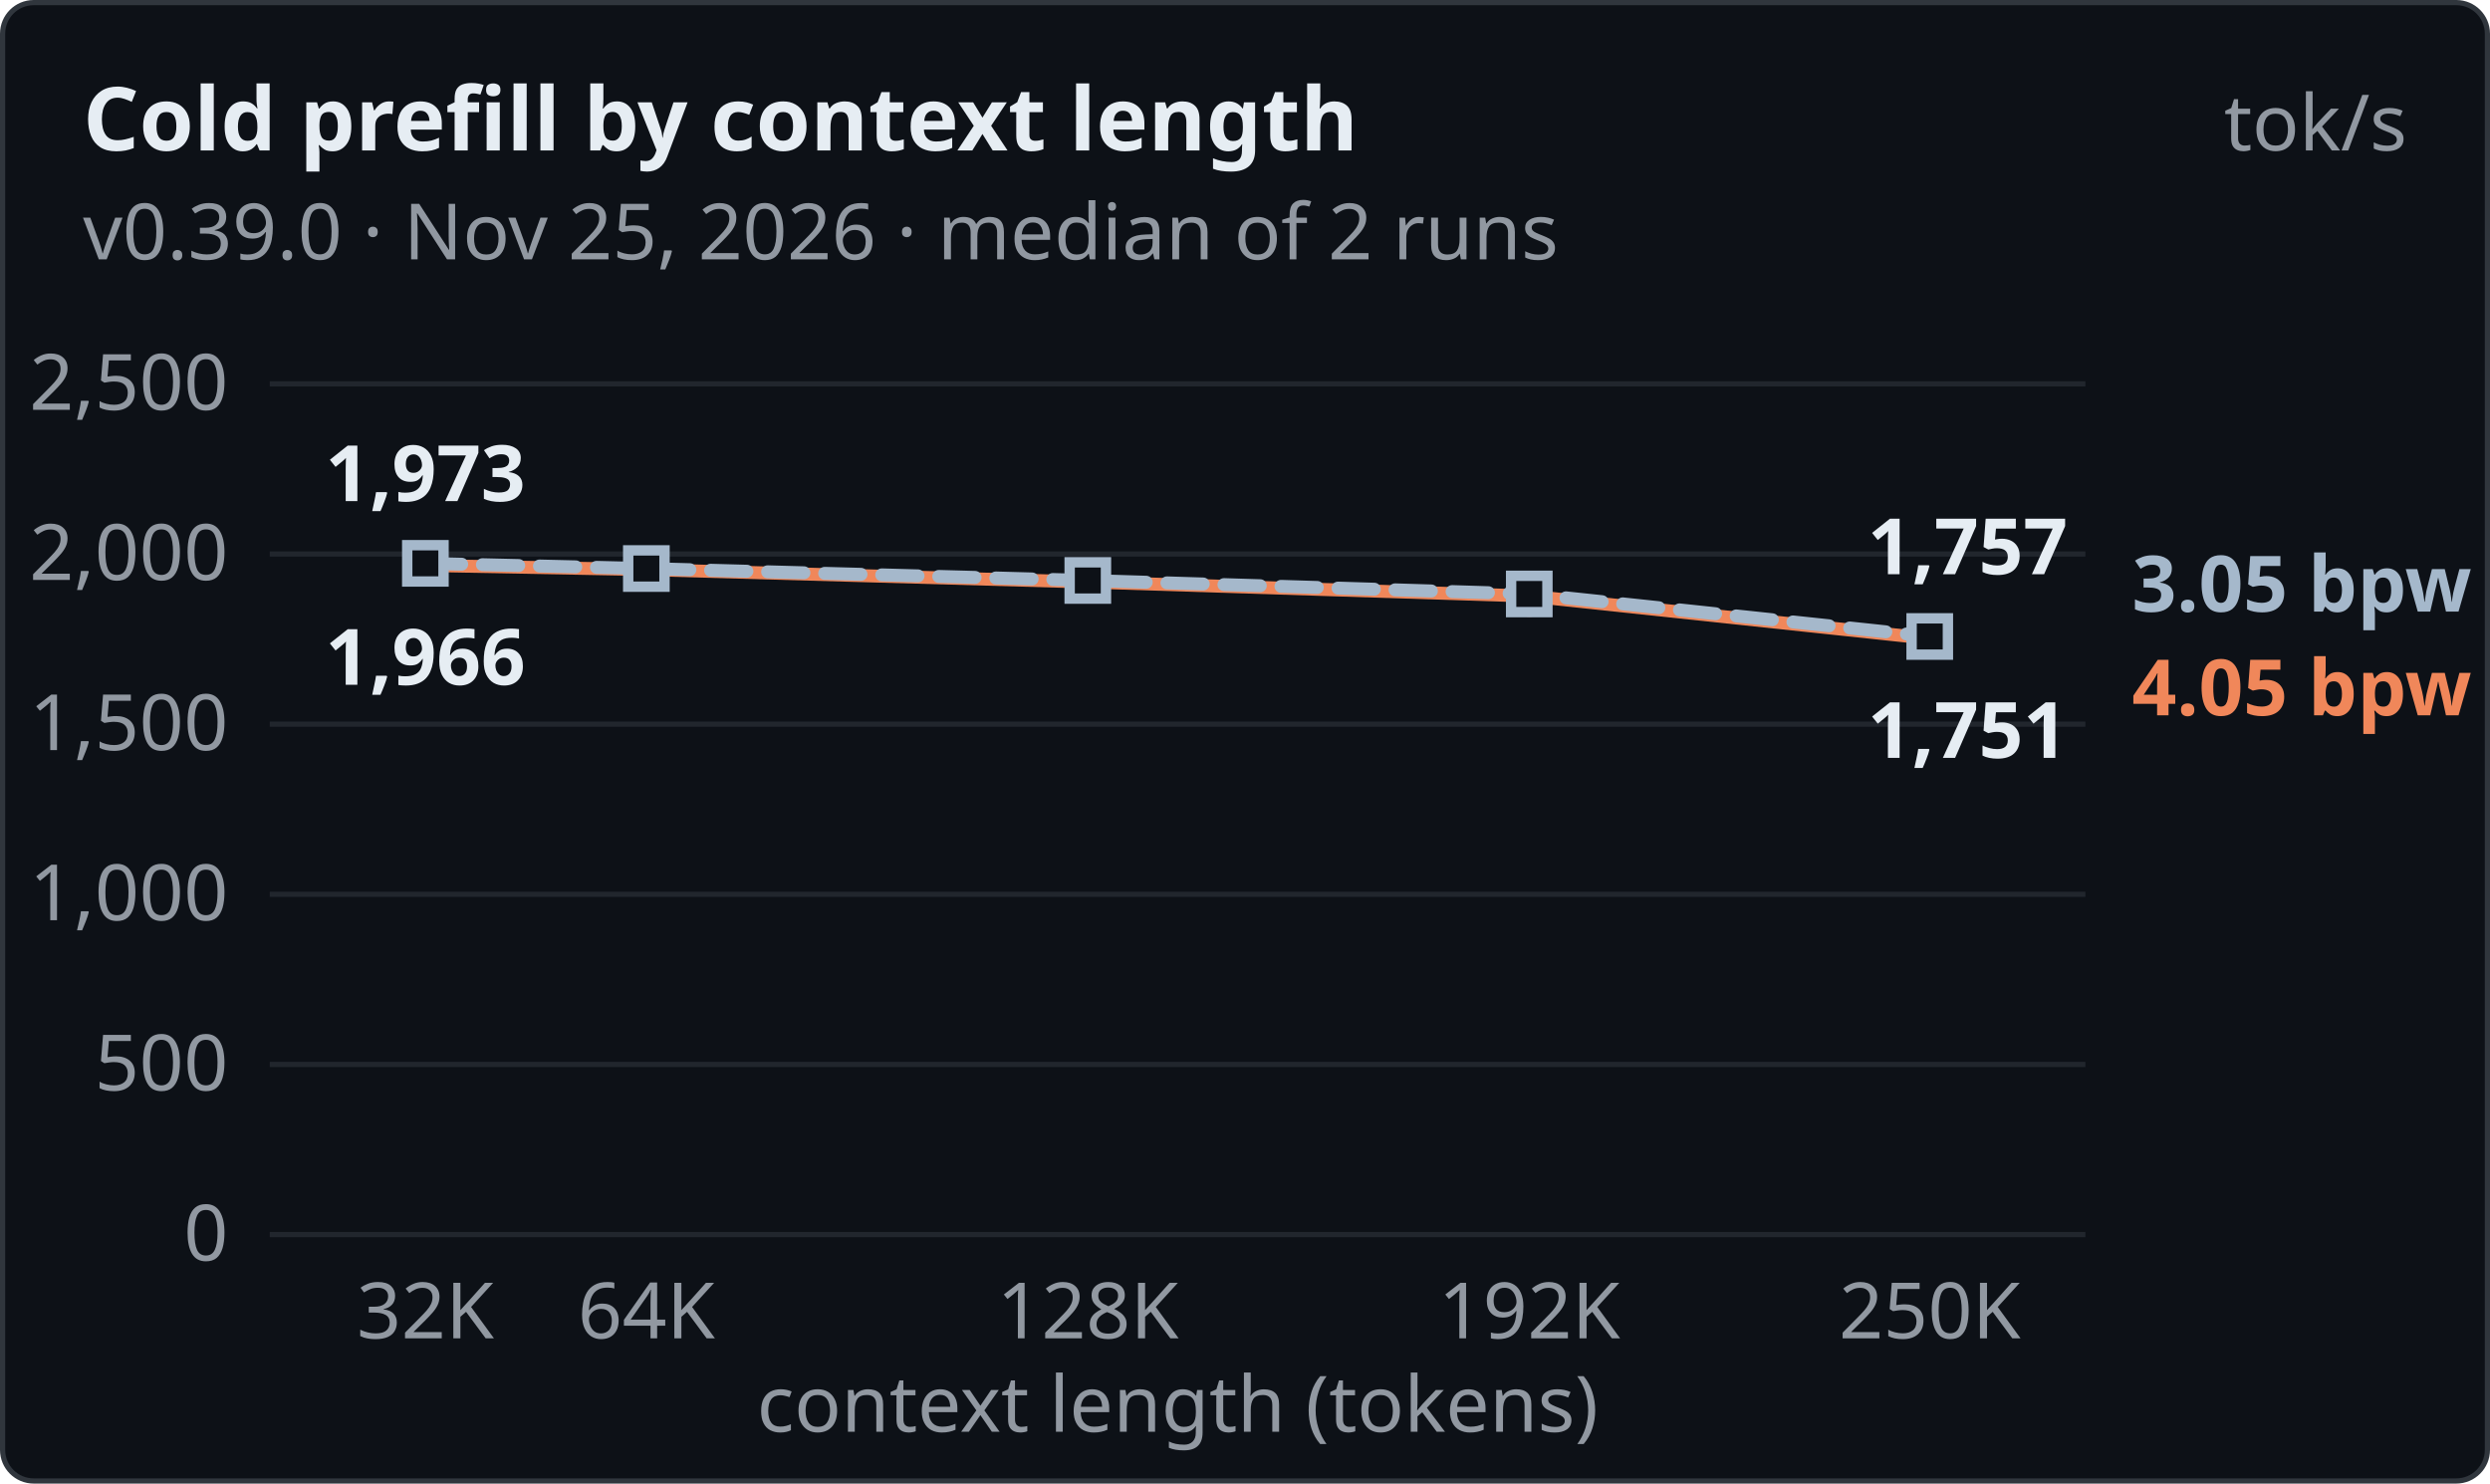
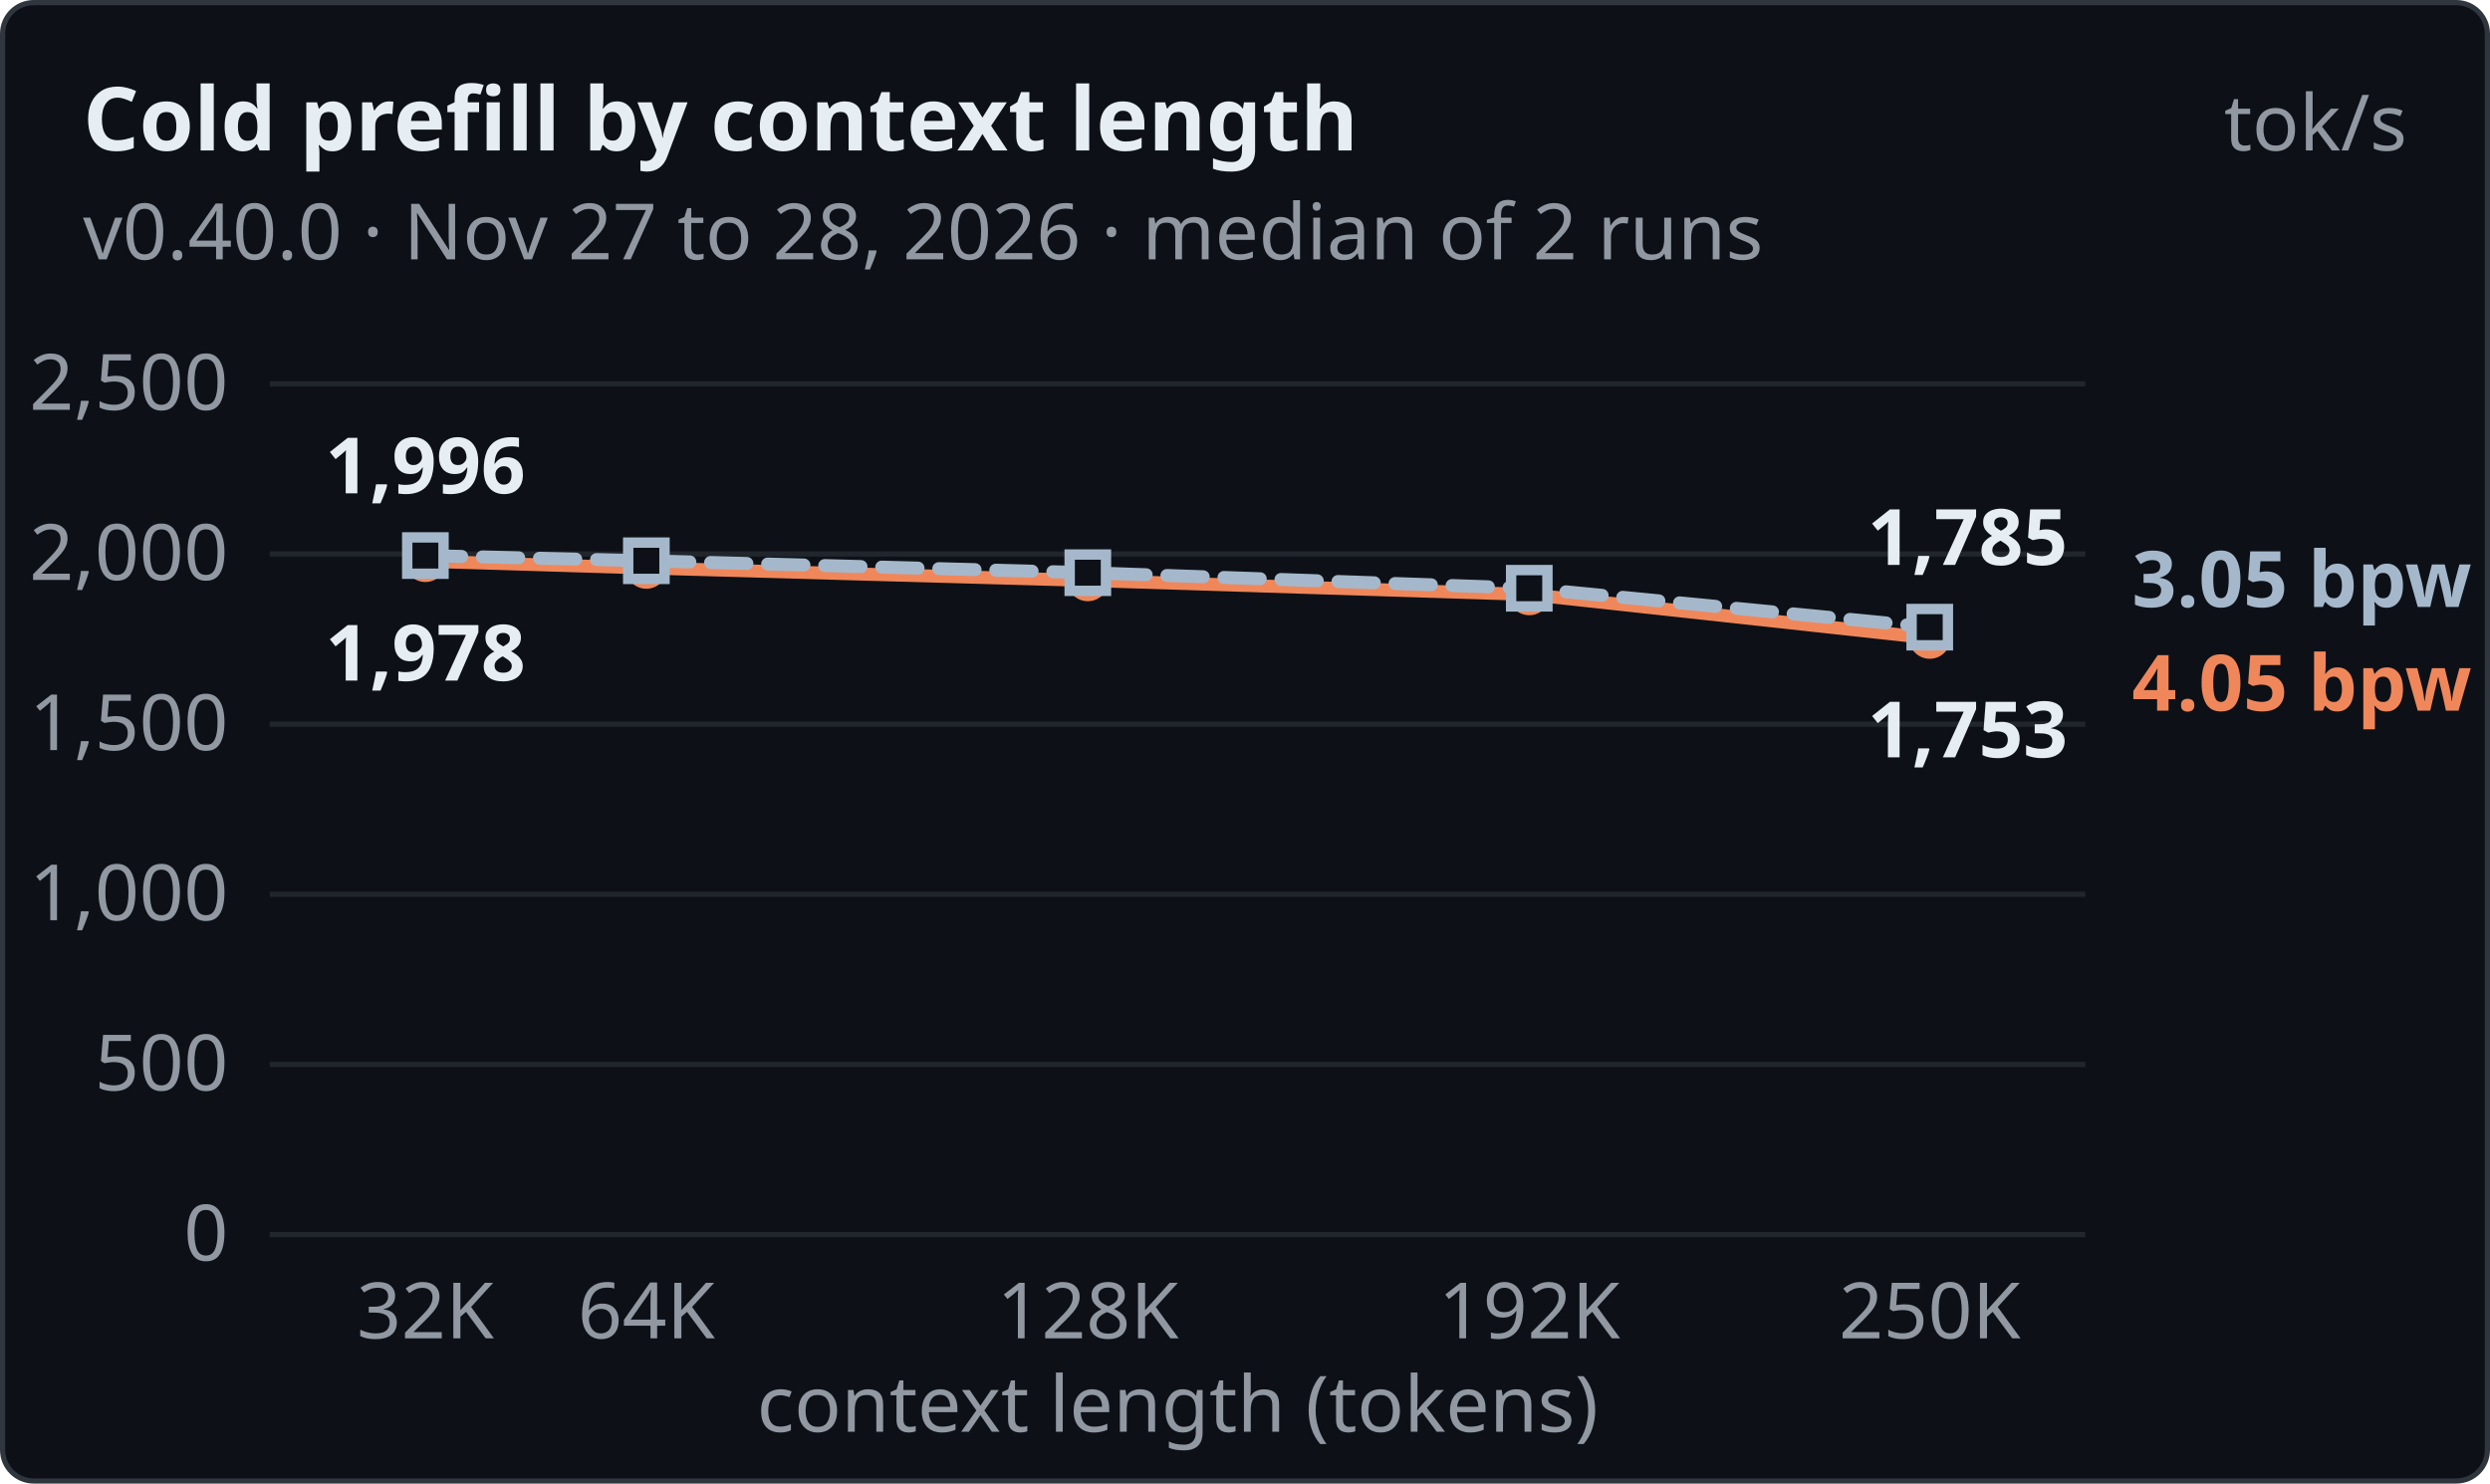
- <svg xmlns="http://www.w3.org/2000/svg" viewBox="0 0 480 286" width="480" height="286" role="img" aria-label="Line chart: Cold prefill by context length, in tokens per second: 4.05 bpw from 1,966 at 32K to 1,751 at 250K; 3.05 bpw from 1,973 at 32K to 1,757 at 250K. v0.39.0, Nov 25, 2026." font-family="-apple-system,BlinkMacSystemFont,'Segoe UI','Noto Sans',Helvetica,Arial,sans-serif">
+ <svg xmlns="http://www.w3.org/2000/svg" viewBox="0 0 480 286" width="480" height="286" role="img" aria-label="Line chart: Cold prefill by context length, in tokens per second: 4.05 bpw from 1,978 at 32K to 1,753 at 250K; 3.05 bpw from 1,996 at 32K to 1,785 at 250K. v0.40.0, Nov 27 to 28, 2026." font-family="-apple-system,BlinkMacSystemFont,'Segoe UI','Noto Sans',Helvetica,Arial,sans-serif">
  <rect x="0.5" y="0.5" width="479" height="285" rx="6" fill="#0d1117" stroke="#30363d" />
  <text x="16" y="29" font-size="17" font-weight="600" fill="#e6edf3">Cold prefill by context length</text>
-   <text x="16" y="50" font-size="15" fill="#9198a1">v0.39.0 · Nov 25, 2026 · median of 2 runs</text>
+   <text x="16" y="50" font-size="15" fill="#9198a1">v0.40.0 · Nov 27 to 28, 2026 · median of 2 runs</text>
  <line x1="52" y1="238.0" x2="402" y2="238.0" stroke="#21262d" stroke-width="1" />
  <text x="44" y="243.0" font-size="15" text-anchor="end" fill="#9198a1">0</text>
  <line x1="52" y1="205.2" x2="402" y2="205.2" stroke="#21262d" stroke-width="1" />
  <text x="44" y="210.2" font-size="15" text-anchor="end" fill="#9198a1">500</text>
  <line x1="52" y1="172.4" x2="402" y2="172.4" stroke="#21262d" stroke-width="1" />
  <text x="44" y="177.4" font-size="15" text-anchor="end" fill="#9198a1">1,000</text>
  <line x1="52" y1="139.6" x2="402" y2="139.6" stroke="#21262d" stroke-width="1" />
  <text x="44" y="144.6" font-size="15" text-anchor="end" fill="#9198a1">1,500</text>
  <line x1="52" y1="106.8" x2="402" y2="106.8" stroke="#21262d" stroke-width="1" />
  <text x="44" y="111.8" font-size="15" text-anchor="end" fill="#9198a1">2,000</text>
  <line x1="52" y1="74.0" x2="402" y2="74.0" stroke="#21262d" stroke-width="1" />
  <text x="44" y="79.0" font-size="15" text-anchor="end" fill="#9198a1">2,500</text>
  <text x="464" y="29" font-size="15" text-anchor="end" fill="#9198a1">tok/s</text>
  <text x="82.0" y="258" font-size="15" text-anchor="middle" fill="#9198a1">32K</text>
  <text x="124.6" y="258" font-size="15" text-anchor="middle" fill="#9198a1">64K</text>
  <text x="209.7" y="258" font-size="15" text-anchor="middle" fill="#9198a1">128K</text>
  <text x="294.8" y="258" font-size="15" text-anchor="middle" fill="#9198a1">192K</text>
  <text x="372.0" y="258" font-size="15" text-anchor="middle" fill="#9198a1">250K</text>
  <text x="227.0" y="276" font-size="15" text-anchor="middle" fill="#9198a1">context length (tokens)</text>
-   <polyline points="82.0,109.0 124.6,109.8 209.7,112.2 294.8,114.9 372.0,123.1" fill="none" stroke="#f0875a" stroke-width="2.5" stroke-linejoin="round" stroke-linecap="round" />
-   <circle cx="82.0" cy="109.0" r="4" fill="#f0875a" />
-   <circle cx="124.6" cy="109.8" r="4" fill="#f0875a" />
-   <circle cx="209.7" cy="112.2" r="4" fill="#f0875a" />
-   <circle cx="294.8" cy="114.9" r="4" fill="#f0875a" />
-   <circle cx="372.0" cy="123.1" r="4" fill="#f0875a" />
-   <text x="82.0" y="132.0" font-size="15" font-weight="600" text-anchor="middle" fill="#e6edf3">1,966</text>
-   <text x="360.0" y="146.1" font-size="15" font-weight="600" text-anchor="start" fill="#e6edf3">1,751</text>
-   <text x="411" y="137.9" font-size="15" font-weight="600" fill="#f0875a">4.05 bpw</text>
-   <polyline points="82.0,108.6 124.6,109.6 209.7,111.9 294.8,114.5 372.0,122.7" fill="none" stroke="#a5b8cb" stroke-width="2.5" stroke-linejoin="round" stroke-linecap="round" stroke-dasharray="7 4" />
-   <rect x="78.5" y="105.1" width="7" height="7" fill="#0d1117" stroke="#a5b8cb" stroke-width="2" />
-   <rect x="121.1" y="106.1" width="7" height="7" fill="#0d1117" stroke="#a5b8cb" stroke-width="2" />
-   <rect x="206.2" y="108.4" width="7" height="7" fill="#0d1117" stroke="#a5b8cb" stroke-width="2" />
-   <rect x="291.3" y="111.0" width="7" height="7" fill="#0d1117" stroke="#a5b8cb" stroke-width="2" />
-   <rect x="368.5" y="119.2" width="7" height="7" fill="#0d1117" stroke="#a5b8cb" stroke-width="2" />
-   <text x="82.0" y="96.6" font-size="15" font-weight="600" text-anchor="middle" fill="#e6edf3">1,973</text>
-   <text x="360.0" y="110.7" font-size="15" font-weight="600" text-anchor="start" fill="#e6edf3">1,757</text>
-   <text x="411" y="117.9" font-size="15" font-weight="600" fill="#a5b8cb">3.05 bpw</text>
+   <polyline points="82.0,108.2 124.6,109.5 209.7,111.9 294.8,114.6 372.0,123.0" fill="none" stroke="#f0875a" stroke-width="2.5" stroke-linejoin="round" stroke-linecap="round" />
+   <circle cx="82.0" cy="108.2" r="4" fill="#f0875a" />
+   <circle cx="124.6" cy="109.5" r="4" fill="#f0875a" />
+   <circle cx="209.7" cy="111.9" r="4" fill="#f0875a" />
+   <circle cx="294.8" cy="114.6" r="4" fill="#f0875a" />
+   <circle cx="372.0" cy="123.0" r="4" fill="#f0875a" />
+   <text x="82.0" y="131.2" font-size="15" font-weight="600" text-anchor="middle" fill="#e6edf3">1,978</text>
+   <text x="360.0" y="146.0" font-size="15" font-weight="600" text-anchor="start" fill="#e6edf3">1,753</text>
+   <text x="411" y="137.0" font-size="15" font-weight="600" fill="#f0875a">4.05 bpw</text>
+   <polyline points="82.0,107.1 124.6,108.1 209.7,110.4 294.8,113.4 372.0,120.9" fill="none" stroke="#a5b8cb" stroke-width="2.5" stroke-linejoin="round" stroke-linecap="round" stroke-dasharray="7 4" />
+   <rect x="78.5" y="103.6" width="7" height="7" fill="#0d1117" stroke="#a5b8cb" stroke-width="2" />
+   <rect x="121.1" y="104.6" width="7" height="7" fill="#0d1117" stroke="#a5b8cb" stroke-width="2" />
+   <rect x="206.2" y="106.9" width="7" height="7" fill="#0d1117" stroke="#a5b8cb" stroke-width="2" />
+   <rect x="291.3" y="109.9" width="7" height="7" fill="#0d1117" stroke="#a5b8cb" stroke-width="2" />
+   <rect x="368.5" y="117.4" width="7" height="7" fill="#0d1117" stroke="#a5b8cb" stroke-width="2" />
+   <text x="82.0" y="95.1" font-size="15" font-weight="600" text-anchor="middle" fill="#e6edf3">1,996</text>
+   <text x="360.0" y="108.9" font-size="15" font-weight="600" text-anchor="start" fill="#e6edf3">1,785</text>
+   <text x="411" y="117.0" font-size="15" font-weight="600" fill="#a5b8cb">3.05 bpw</text>
</svg>
